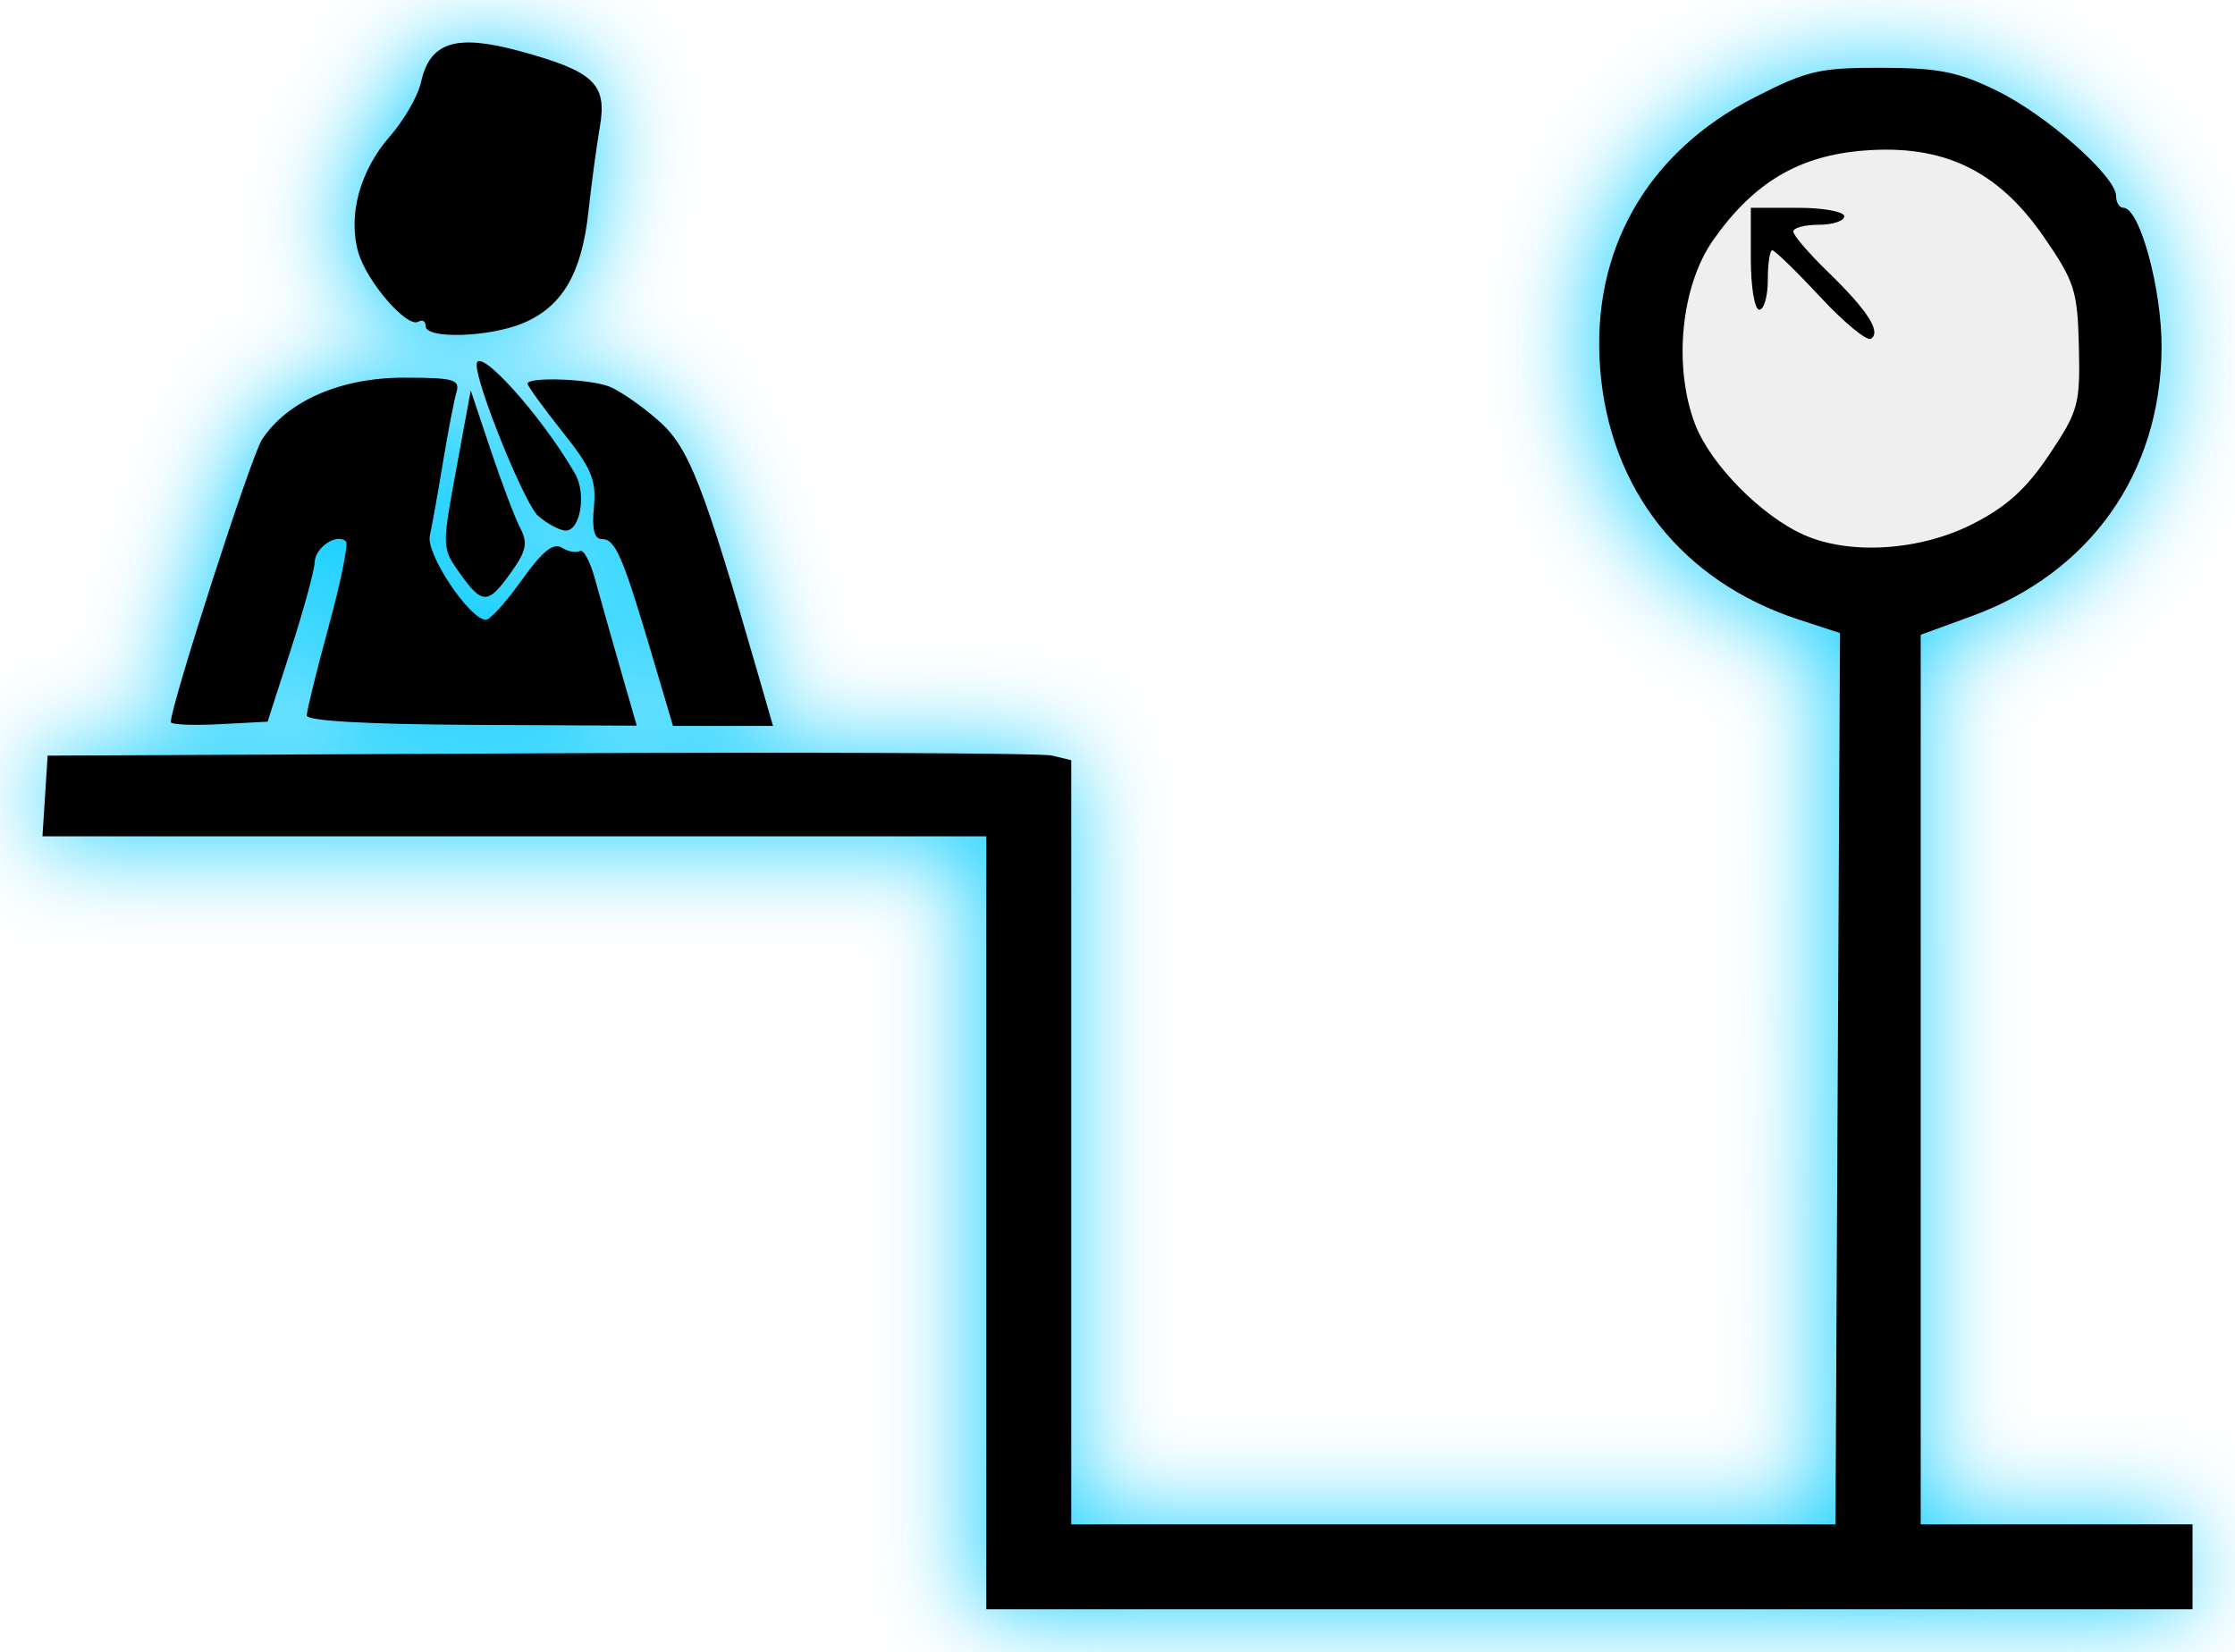
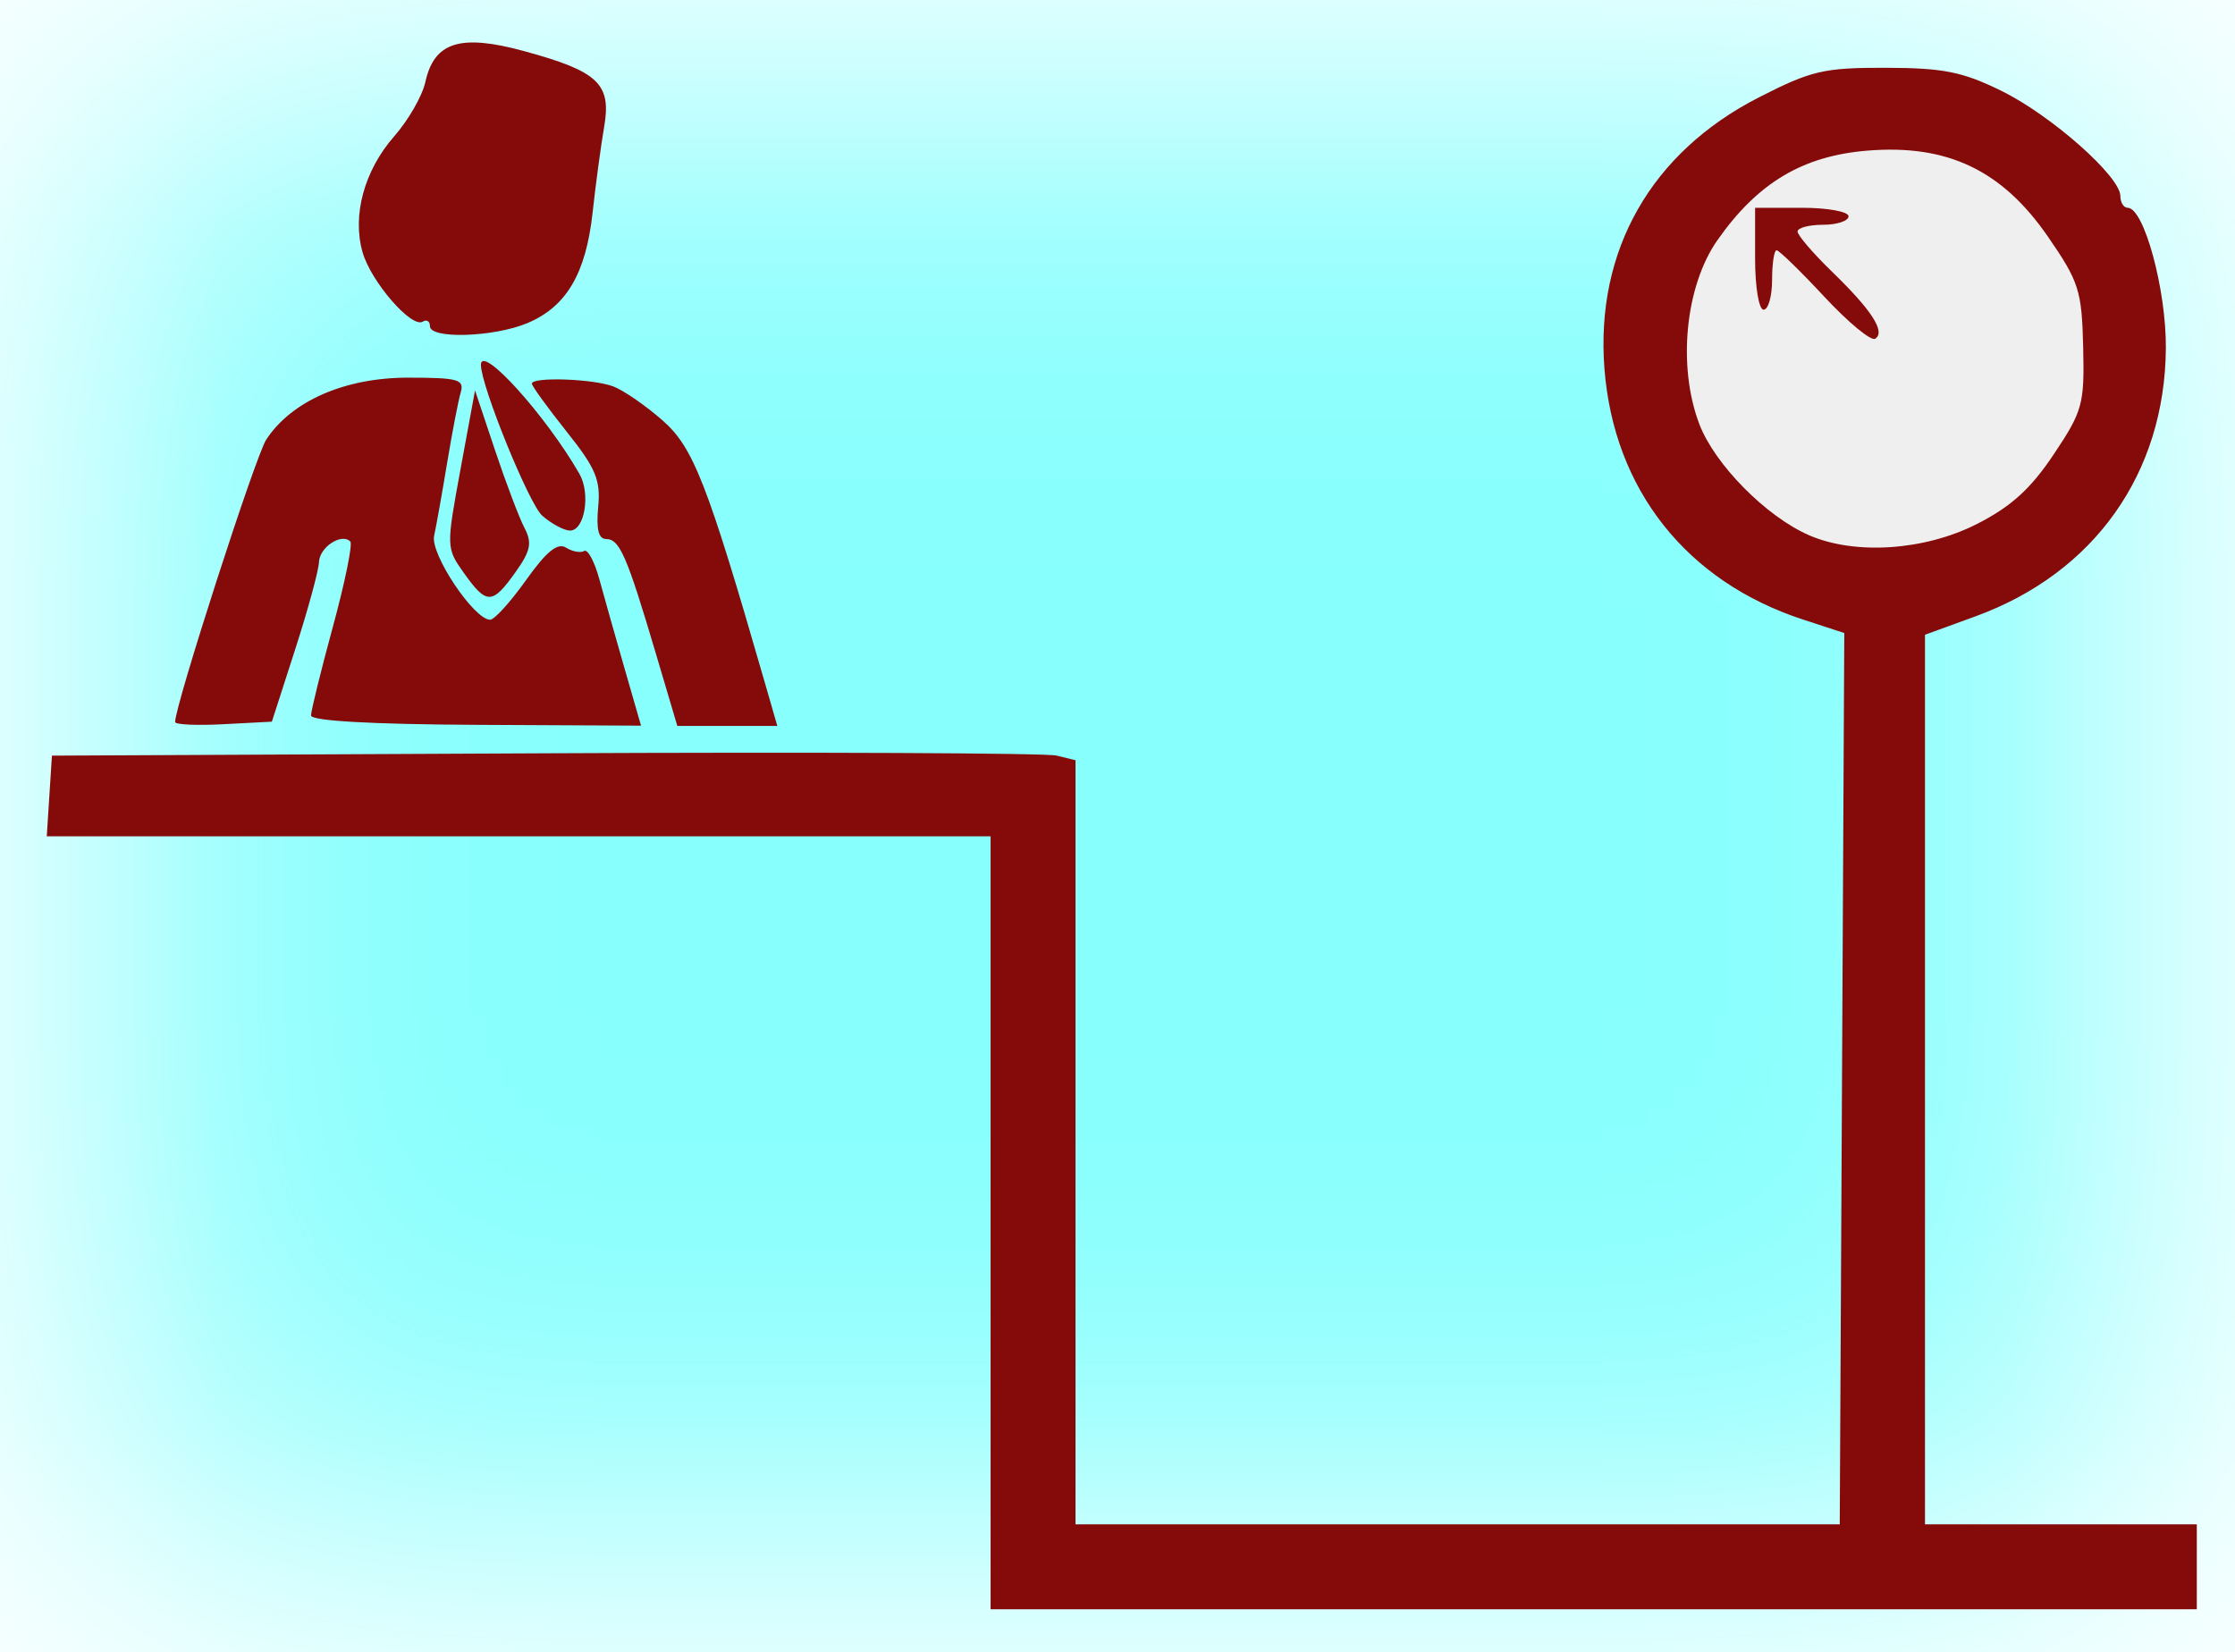
<svg xmlns="http://www.w3.org/2000/svg" width="263.11" height="194.462" id="svg6085" version="1.1">
  <defs id="defs6087">
-     <filter id="filter3805">
-       <feGaussianBlur stdDeviation="5.86" id="feGaussianBlur3807" />
+     <filter id="filter3226" x="-0.394" width="1.788" y="-0.568" height="2.137">
+       <feGaussianBlur stdDeviation="38.4" id="feGaussianBlur3228" />
    </filter>
  </defs>
  <g id="layer1" transform="translate(-385.3904,-506.1146)">
-     <g id="g3005" transform="translate(-118.6929,-30.30458)">
-       <path id="path6764-7" d="m 619.453,680.637 0,-45.5 -55.555,0 -55.555,0 0.305,-4.75 0.305,-4.75 58,-0.276 c 31.9,-0.152 59.013,-0.031 60.25,0.269 l 2.25,0.545 0,44.981 0,44.981 44.983,0 44.983,0 0.267,-52.467 0.267,-52.467 -4.858,-1.589 c -13.721,-4.487 -22.28,-15.306 -23.379,-29.552 -1.072,-13.906 5.498,-25.44 18.187,-31.925 6.176,-3.157 7.643,-3.498 14.949,-3.481 6.752,0.015 9.016,0.468 13.601,2.718 5.854,2.873 14,10.076 14,12.378 0,0.762 0.389,1.385 0.864,1.385 1.92,0 4.538,9.617 4.493,16.5 -0.097,14.761 -8.418,26.498 -22.399,31.595 l -5.958,2.172 0,52.366 0,52.366 16,0 16,0 0,5 0,5 -71,0 -71,0 0,-45.5 z m 116.071,-82.25 c 4.047,-2.05 6.358,-4.139 9.075,-8.206 3.42,-5.118 3.635,-5.903 3.475,-12.665 -0.158,-6.632 -0.488,-7.67 -4.129,-12.956 -5.395,-7.833 -11.827,-10.91 -21.229,-10.156 -7.634,0.613 -12.936,3.77 -17.688,10.531 -3.802,5.409 -4.734,14.876 -2.135,21.681 1.813,4.747 7.87,10.878 12.916,13.074 5.402,2.35 13.567,1.811 19.715,-1.303 z m -17.914,-26.77 c -2.805,-3.014 -5.338,-5.48 -5.628,-5.48 -0.291,0 -0.528,1.575 -0.528,3.5 0,1.925 -0.45,3.5 -1,3.5 -0.556,0 -1,-2.667 -1,-6 l 0,-6 5.5,0 c 3.025,0 5.5,0.45 5.5,1 0,0.55 -1.35,1 -3,1 -1.65,0 -3,0.359 -3,0.797 0,0.438 1.836,2.576 4.079,4.75 4.671,4.527 6.316,7.09 5.052,7.872 -0.481,0.297 -3.169,-1.925 -5.974,-4.939 z m -194.157,50.063 c 0,-1.987 9.464,-31.32 10.726,-33.247 2.98,-4.548 9.26,-7.295 16.679,-7.295 5.939,0 6.669,0.206 6.214,1.75 -0.284,0.963 -0.999,4.675 -1.59,8.25 -0.591,3.575 -1.284,7.457 -1.54,8.627 -0.467,2.135 4.704,9.873 6.598,9.873 0.5,0 2.403,-2.102 4.229,-4.671 2.4,-3.376 3.705,-4.434 4.705,-3.816 0.761,0.47 1.722,0.646 2.135,0.391 0.413,-0.255 1.215,1.237 1.783,3.316 0.567,2.079 1.905,6.811 2.972,10.515 l 1.94,6.735 -19.425,-0.096 c -12.265,-0.061 -19.425,-0.466 -19.425,-1.1 0,-0.552 1.161,-5.266 2.58,-10.475 1.419,-5.209 2.339,-9.713 2.043,-10.009 -1.037,-1.037 -3.624,0.666 -3.687,2.429 -0.035,0.98 -1.297,5.606 -2.805,10.281 l -2.741,8.5 -5.695,0.3 c -3.132,0.165 -5.695,0.049 -5.695,-0.257 z m 56.526,-8.292 c -3.349,-11.291 -4.204,-13.25 -5.781,-13.25 -0.898,0 -1.187,-1.161 -0.939,-3.766 0.303,-3.181 -0.275,-4.562 -3.724,-8.893 -2.245,-2.82 -4.083,-5.356 -4.083,-5.634 0,-0.823 7.208,-0.578 9.587,0.326 1.205,0.458 3.815,2.259 5.799,4.001 3.624,3.182 5.261,7.374 11.992,30.716 l 1.514,5.25 -5.886,0 -5.886,0 -2.595,-8.75 z m -22.511,-9.23 c -2.106,-2.957 -2.109,-3.051 -0.415,-12.25 l 1.707,-9.27 2.34,7 c 1.287,3.85 2.85,7.976 3.472,9.169 0.932,1.785 0.744,2.714 -1.062,5.25 -2.721,3.821 -3.386,3.832 -6.043,0.101 z m 9.205,-6.77 c -1.554,-1.359 -7.22,-15.294 -7.22,-17.759 0,-2.505 7.635,5.94 11.591,12.82 1.345,2.34 0.632,6.688 -1.097,6.688 -0.7,0 -2.174,-0.787 -3.275,-1.75 z m -13.22,-22.309 c 0,-0.582 -0.381,-0.823 -0.847,-0.536 -1.311,0.81 -6.089,-4.694 -7.083,-8.161 -1.248,-4.353 0.195,-9.643 3.728,-13.667 1.656,-1.886 3.3,-4.747 3.654,-6.359 1.044,-4.751 4.114,-5.715 11.654,-3.656 8.733,2.384 10.278,3.852 9.398,8.933 -0.381,2.203 -0.991,6.73 -1.355,10.059 -0.789,7.21 -3.089,11.106 -7.695,13.03 -3.966,1.657 -11.454,1.891 -11.454,0.357 z" style="fill:#00cbff;fill-opacity:1;filter:url(#filter3805)" />
-     </g>
+     <rect style="opacity:0.469;fill:#00fffb;fill-opacity:1;filter:url(#filter3226)" id="rect2386" width="233.85" height="162.129" x="14.142" y="20.716" transform="matrix(1.079914,0,0,1.124611,373.1486,486.8657)" />
    <path style="fill:#efefef;fill-opacity:1;fill-rule:nonzero;stroke:#000000;stroke-width:1.9;stroke-linecap:round;stroke-linejoin:round;stroke-miterlimit:4;stroke-opacity:1;stroke-dasharray:none" id="path2985" d="m -60.714,7.141 c 0,13.117 -10.633,23.75 -23.75,23.75 -13.117,0 -23.75,-10.633 -23.75,-23.75 0,-13.117 10.633,-23.75 23.75,-23.75 13.117,0 23.75,10.633 23.75,23.75 z" transform="matrix(1.261141,0,0,1.216029,713.1619,538.1435)" />
-     <path style="fill:#000000" d="m 501.5,650.077 0,-45.5 -55.555,0 -55.555,0 0.305,-4.75 0.305,-4.75 58,-0.276 c 31.9,-0.152 59.013,-0.031 60.25,0.269 l 2.25,0.545 0,44.981 0,44.981 44.983,0 44.983,0 0.267,-52.467 0.267,-52.467 -4.858,-1.589 c -13.721,-4.487 -22.28,-15.306 -23.379,-29.552 -1.072,-13.906 5.498,-25.44 18.187,-31.925 6.176,-3.157 7.643,-3.498 14.949,-3.481 6.752,0.015 9.016,0.468 13.601,2.718 5.854,2.873 14,10.076 14,12.378 0,0.762 0.389,1.385 0.864,1.385 1.92,0 4.538,9.617 4.493,16.5 -0.097,14.761 -8.418,26.498 -22.399,31.595 l -5.958,2.172 0,52.366 0,52.366 16,0 16,0 0,5 0,5 -71,0 -71,0 0,-45.5 z m 116.071,-82.25 c 4.047,-2.05 6.358,-4.139 9.075,-8.206 3.42,-5.118 3.635,-5.903 3.475,-12.665 -0.158,-6.632 -0.488,-7.67 -4.129,-12.956 -5.395,-7.833 -11.827,-10.91 -21.229,-10.156 -7.634,0.613 -12.936,3.77 -17.688,10.531 -3.802,5.409 -4.734,14.876 -2.135,21.681 1.813,4.747 7.87,10.878 12.916,13.074 5.402,2.35 13.567,1.811 19.715,-1.303 z m -17.914,-26.77 c -2.805,-3.014 -5.338,-5.48 -5.628,-5.48 -0.291,0 -0.528,1.575 -0.528,3.5 0,1.925 -0.45,3.5 -1,3.5 -0.556,0 -1,-2.667 -1,-6 l 0,-6 5.5,0 c 3.025,0 5.5,0.45 5.5,1 0,0.55 -1.35,1 -3,1 -1.65,0 -3,0.359 -3,0.797 0,0.438 1.836,2.576 4.079,4.75 4.671,4.527 6.316,7.09 5.052,7.872 -0.481,0.297 -3.169,-1.925 -5.974,-4.939 z m -194.157,50.063 c 0,-1.987 9.464,-31.32 10.726,-33.247 2.98,-4.548 9.26,-7.295 16.679,-7.295 5.939,0 6.669,0.206 6.214,1.75 -0.284,0.963 -0.999,4.675 -1.59,8.25 -0.591,3.575 -1.284,7.457 -1.54,8.627 -0.467,2.135 4.704,9.873 6.598,9.873 0.5,0 2.403,-2.102 4.229,-4.671 2.4,-3.376 3.705,-4.434 4.705,-3.816 0.761,0.47 1.722,0.646 2.135,0.391 0.413,-0.255 1.215,1.237 1.783,3.316 0.567,2.079 1.905,6.811 2.972,10.515 l 1.94,6.735 -19.425,-0.096 c -12.265,-0.061 -19.425,-0.466 -19.425,-1.1 0,-0.552 1.161,-5.266 2.58,-10.475 1.419,-5.209 2.339,-9.713 2.043,-10.009 -1.037,-1.037 -3.624,0.666 -3.687,2.429 -0.035,0.98 -1.297,5.606 -2.805,10.281 l -2.741,8.5 -5.695,0.3 c -3.132,0.165 -5.695,0.049 -5.695,-0.257 z m 56.526,-8.292 c -3.349,-11.291 -4.204,-13.25 -5.781,-13.25 -0.898,0 -1.187,-1.161 -0.939,-3.766 0.303,-3.181 -0.275,-4.562 -3.724,-8.893 -2.245,-2.82 -4.083,-5.356 -4.083,-5.634 0,-0.823 7.208,-0.578 9.587,0.326 1.205,0.458 3.815,2.259 5.799,4.001 3.624,3.182 5.261,7.374 11.992,30.716 l 1.514,5.25 -5.886,0 -5.886,0 -2.595,-8.75 z m -22.511,-9.23 c -2.106,-2.957 -2.109,-3.051 -0.415,-12.25 l 1.707,-9.27 2.34,7 c 1.287,3.85 2.85,7.976 3.472,9.169 0.932,1.785 0.744,2.714 -1.062,5.25 -2.721,3.821 -3.386,3.832 -6.043,0.101 z m 9.205,-6.77 c -1.554,-1.359 -7.22,-15.294 -7.22,-17.759 0,-2.505 7.635,5.94 11.591,12.82 1.345,2.34 0.632,6.688 -1.097,6.688 -0.7,0 -2.174,-0.787 -3.275,-1.75 z m -13.22,-22.309 c 0,-0.582 -0.381,-0.823 -0.847,-0.536 -1.311,0.81 -6.089,-4.694 -7.083,-8.161 -1.248,-4.353 0.195,-9.643 3.728,-13.667 1.656,-1.886 3.3,-4.747 3.654,-6.359 1.044,-4.751 4.114,-5.715 11.654,-3.656 8.733,2.384 10.278,3.852 9.398,8.933 -0.381,2.203 -0.991,6.73 -1.355,10.059 -0.789,7.21 -3.089,11.106 -7.695,13.03 -3.966,1.657 -11.454,1.891 -11.454,0.357 z" id="path6764" />
+     <path style="fill:#850a0a;fill-opacity:1" d="M 502.005,650.077 L 502.005,604.577 L 446.45,604.577 L 390.896,604.577 L 391.2,599.827 L 391.505,595.077 L 449.505,594.8 C 481.405,594.648 508.518,594.769 509.755,595.069 L 512.005,595.615 L 512.005,640.596 L 512.005,685.577 L 556.988,685.577 L 601.97,685.577 L 602.238,633.11 L 602.505,580.643 L 597.647,579.054 C 583.926,574.567 575.367,563.748 574.268,549.502 C 573.196,535.596 579.767,524.062 592.455,517.577 C 598.632,514.42 600.098,514.078 607.404,514.095 C 614.157,514.111 616.421,514.563 621.005,516.813 C 626.859,519.687 635.005,526.889 635.005,529.192 C 635.005,529.953 635.394,530.577 635.869,530.577 C 637.789,530.577 640.408,540.193 640.362,547.077 C 640.265,561.837 631.944,573.574 617.963,578.672 L 612.005,580.844 L 612.005,633.21 L 612.005,685.577 L 628.005,685.577 L 644.005,685.577 L 644.005,690.577 L 644.005,695.577 L 573.005,695.577 L 502.005,695.577 L 502.005,650.077 L 502.005,650.077 z M 618.076,567.827 C 622.123,565.777 624.433,563.687 627.151,559.621 C 630.571,554.503 630.786,553.718 630.626,546.955 C 630.468,540.324 630.137,539.286 626.496,533.999 C 621.101,526.166 614.669,523.089 605.268,523.844 C 597.634,524.456 592.331,527.613 587.579,534.375 C 583.777,539.784 582.845,549.251 585.444,556.056 C 587.257,560.804 593.314,566.934 598.36,569.13 C 603.762,571.48 611.928,570.94 618.076,567.827 L 618.076,567.827 z M 600.162,541.056 C 597.357,538.042 594.824,535.577 594.533,535.577 C 594.243,535.577 594.005,537.152 594.005,539.077 C 594.005,541.001 593.555,542.577 593.005,542.577 C 592.45,542.577 592.005,539.91 592.005,536.577 L 592.005,530.577 L 597.505,530.577 C 600.53,530.577 603.005,531.027 603.005,531.577 C 603.005,532.126 601.655,532.577 600.005,532.577 C 598.355,532.577 597.005,532.935 597.005,533.374 C 597.005,533.812 598.841,535.949 601.084,538.124 C 605.755,542.65 607.401,545.214 606.136,545.996 C 605.655,546.293 602.967,544.07 600.162,541.056 z M 406.005,591.119 C 406.005,589.132 415.469,559.799 416.731,557.871 C 419.712,553.323 425.991,550.577 433.41,550.577 C 439.349,550.577 440.079,550.782 439.624,552.327 C 439.341,553.289 438.625,557.001 438.034,560.577 C 437.443,564.152 436.75,568.034 436.494,569.204 C 436.027,571.339 441.198,579.077 443.092,579.077 C 443.592,579.077 445.495,576.975 447.322,574.405 C 449.722,571.03 451.026,569.972 452.026,570.589 C 452.787,571.06 453.748,571.236 454.161,570.98 C 454.574,570.725 455.376,572.217 455.944,574.296 C 456.511,576.375 457.848,581.107 458.915,584.811 L 460.855,591.546 L 441.43,591.45 C 429.165,591.389 422.005,590.984 422.005,590.35 C 422.005,589.798 423.166,585.084 424.585,579.875 C 426.005,574.666 426.924,570.162 426.629,569.867 C 425.591,568.829 423.004,570.533 422.941,572.295 C 422.906,573.275 421.644,577.902 420.137,582.577 L 417.396,591.077 L 411.7,591.376 C 408.568,591.541 406.005,591.426 406.005,591.119 L 406.005,591.119 z M 462.531,582.827 C 459.182,571.535 458.327,569.577 456.75,569.577 C 455.853,569.577 455.563,568.415 455.811,565.811 C 456.115,562.63 455.537,561.249 452.088,556.918 C 449.842,554.098 448.005,551.562 448.005,551.283 C 448.005,550.46 455.213,550.705 457.592,551.61 C 458.797,552.068 461.407,553.868 463.391,555.611 C 467.015,558.793 468.652,562.985 475.383,586.327 L 476.897,591.577 L 471.012,591.577 L 465.126,591.577 L 462.531,582.827 L 462.531,582.827 z M 440.019,573.597 C 437.914,570.64 437.911,570.545 439.605,561.347 L 441.312,552.077 L 443.652,559.077 C 444.939,562.927 446.502,567.053 447.124,568.246 C 448.056,570.031 447.868,570.96 446.063,573.496 C 443.342,577.317 442.676,577.328 440.019,573.597 z M 449.225,566.827 C 447.67,565.468 442.005,551.533 442.005,549.068 C 442.005,546.563 449.641,555.008 453.596,561.888 C 454.942,564.228 454.228,568.577 452.499,568.577 C 451.799,568.577 450.326,567.789 449.225,566.827 z M 436.005,544.517 C 436.005,543.935 435.624,543.694 435.158,543.982 C 433.847,544.792 429.069,539.288 428.075,535.821 C 426.827,531.468 428.27,526.178 431.803,522.153 C 433.459,520.268 435.103,517.406 435.457,515.794 C 436.501,511.043 439.571,510.079 447.111,512.138 C 455.844,514.522 457.389,515.99 456.51,521.071 C 456.129,523.274 455.519,527.801 455.155,531.13 C 454.366,538.34 452.065,542.236 447.459,544.16 C 443.493,545.817 436.005,546.051 436.005,544.517 L 436.005,544.517 z" id="path6764" />
  </g>
</svg>
